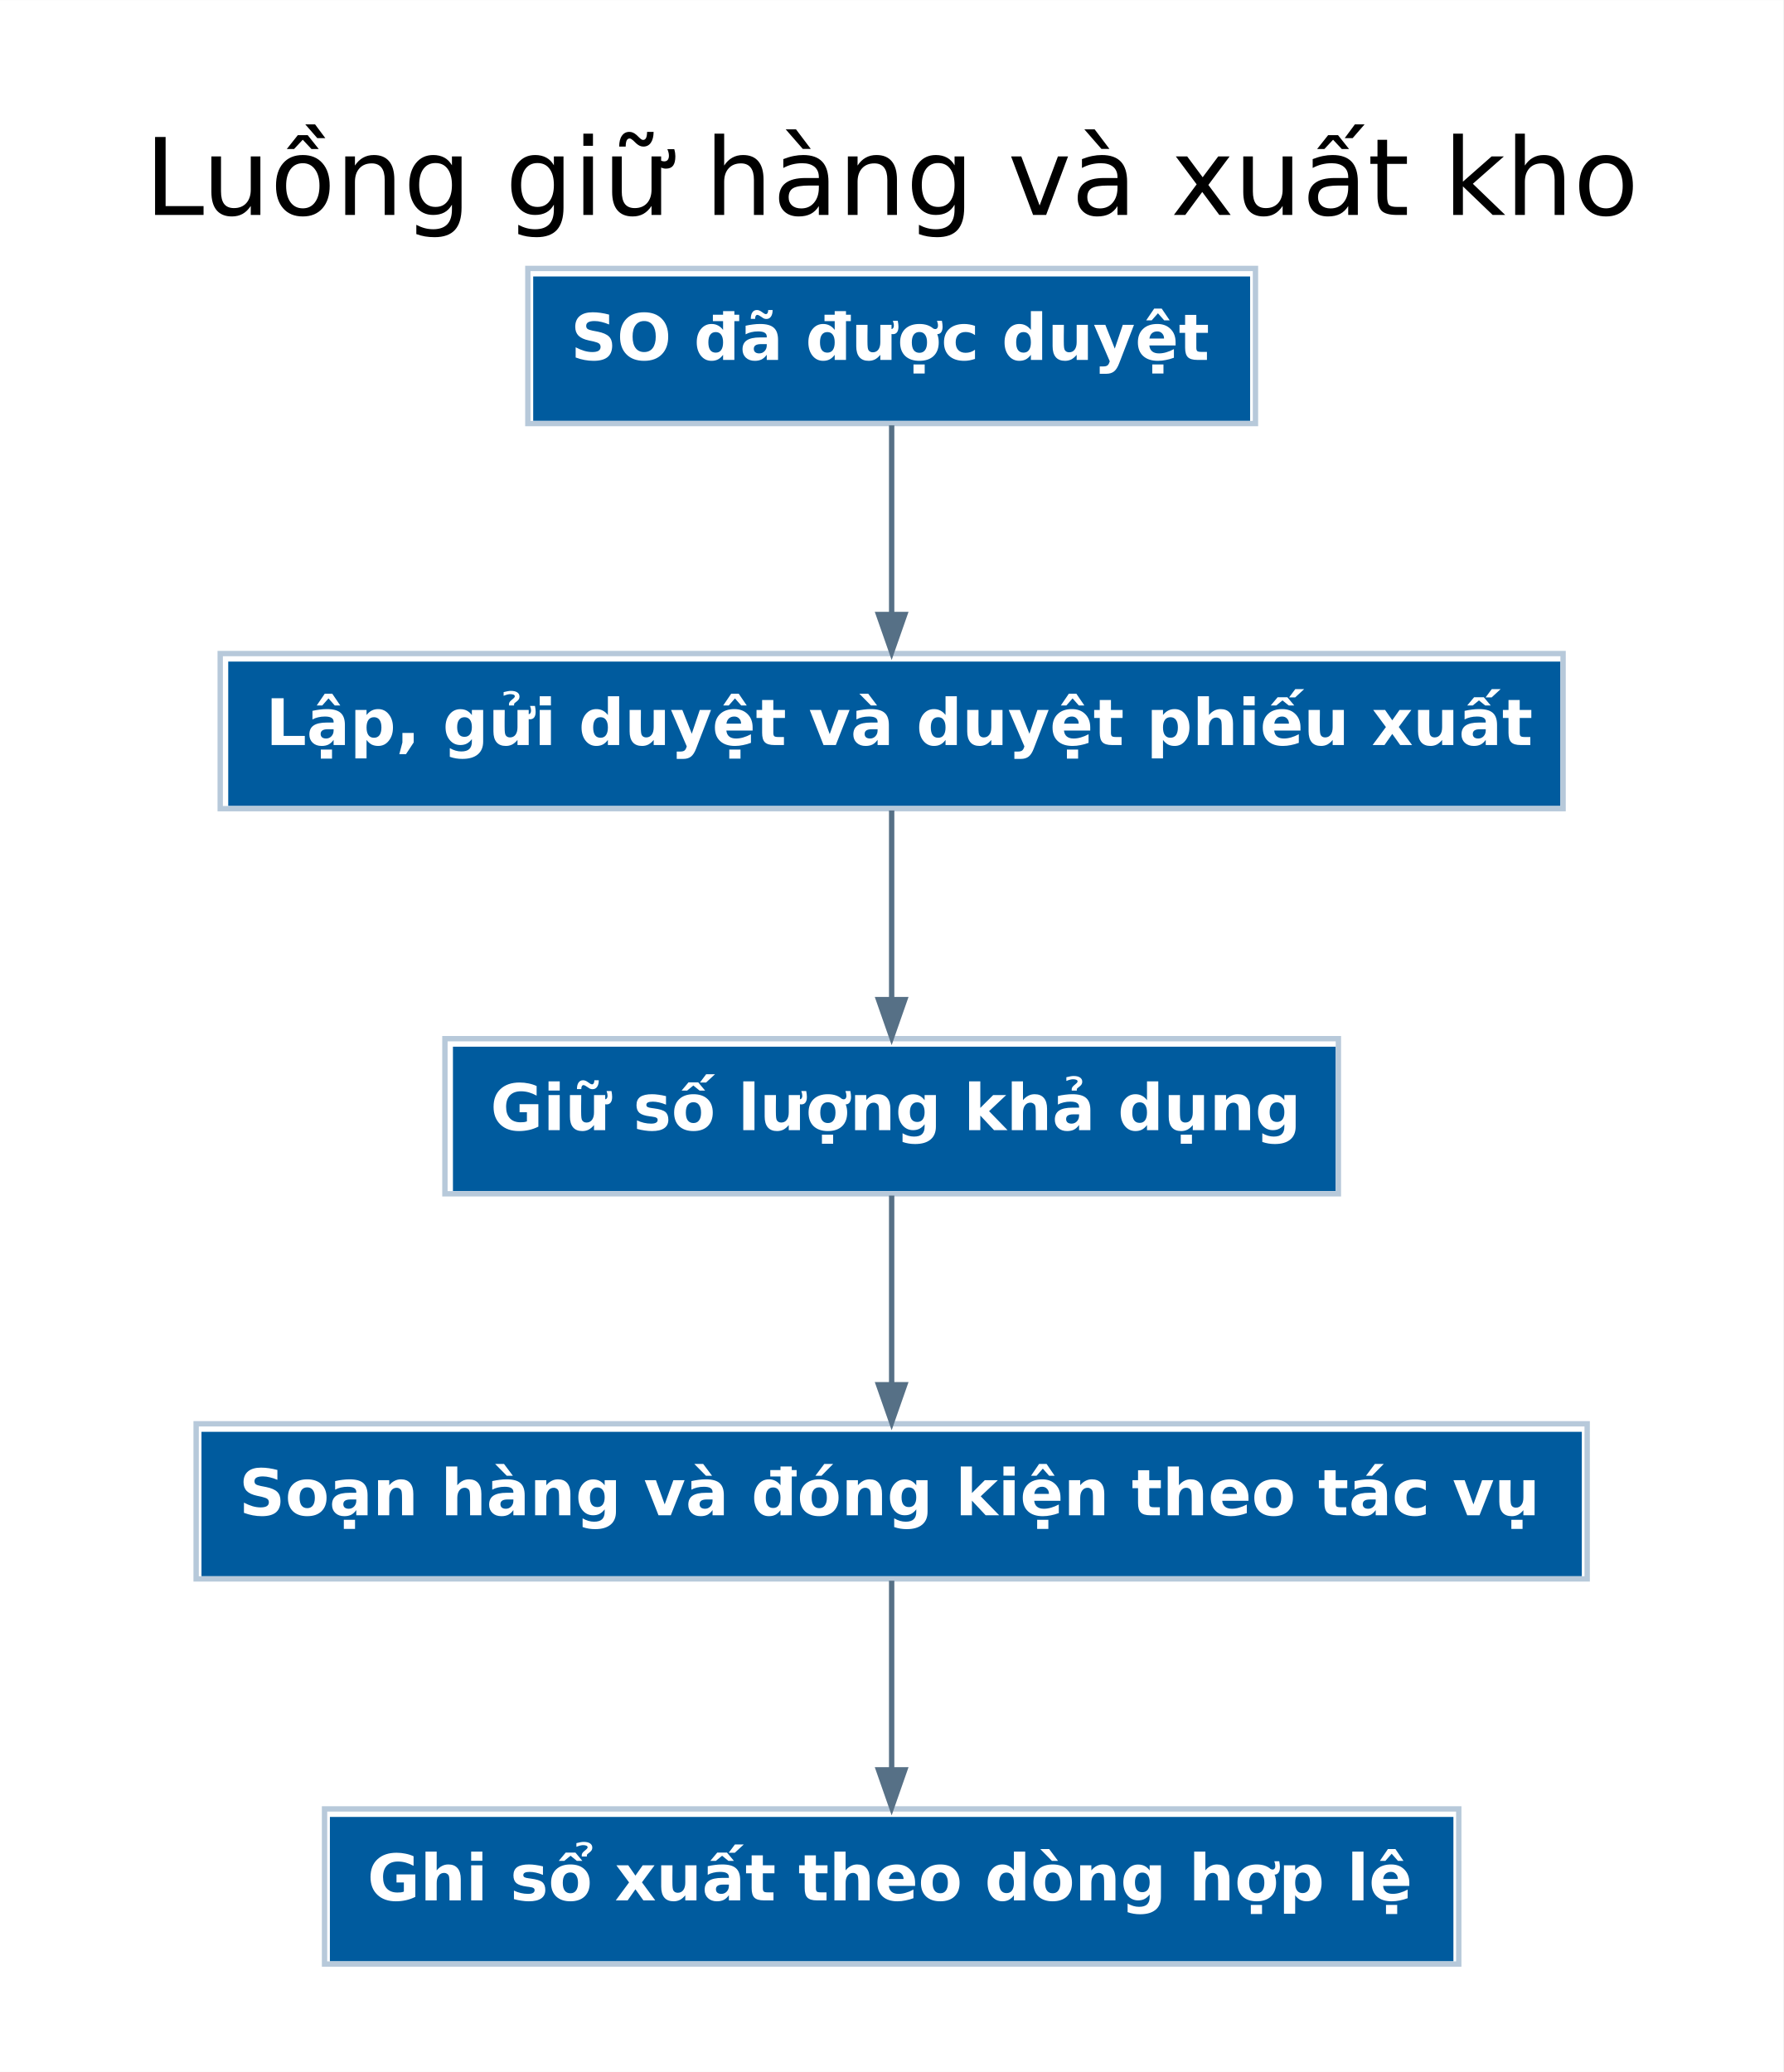
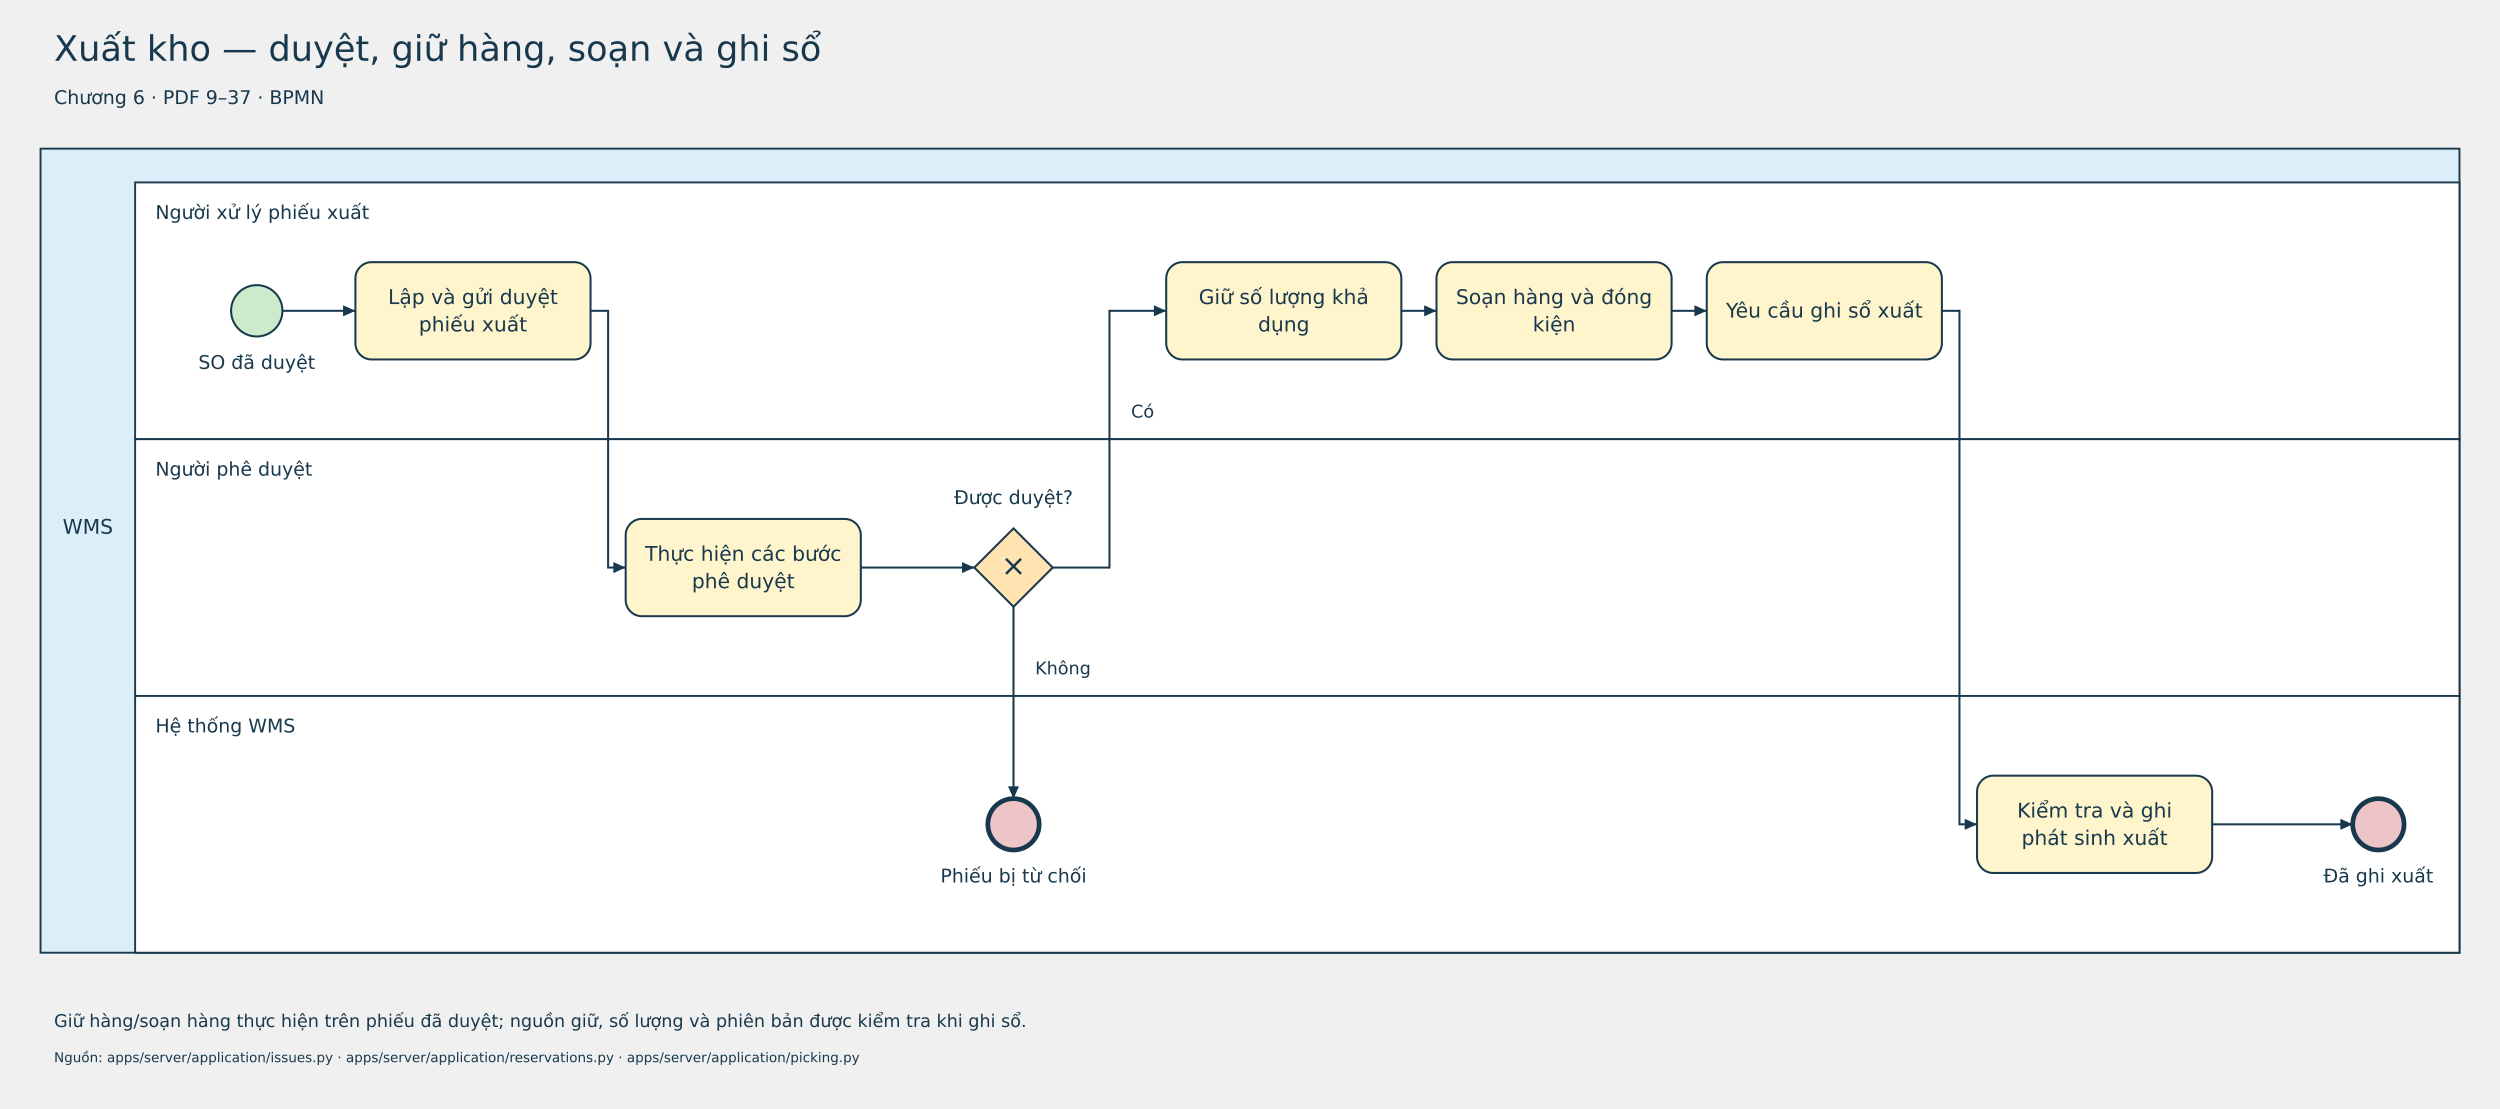
- <svg xmlns="http://www.w3.org/2000/svg" width="333pt" height="387pt" viewBox="0.00 0.00 333.32 387.32">
-   <g id="graph0" class="graph" transform="scale(1 1) rotate(0) translate(20.16 367.16)">
-     <polygon fill="white" stroke="transparent" points="-20.16,20.16 -20.16,-367.16 313.16,-367.16 313.16,20.16 -20.16,20.16" />
-     <text text-anchor="middle" x="146.5" y="-327" font-family="DejaVu Sans" font-size="20.00">Luồng giữ hàng và xuất kho</text>
-     <g id="node1" class="node">
-       <polygon fill="#005b9e" stroke="transparent" points="79.5,-288.5 79.5,-315.5 213.5,-315.5 213.5,-288.5 79.5,-288.5" />
-       <text text-anchor="start" x="86.5" y="-299.9" font-family="DejaVu Sans" font-weight="bold" font-size="12.00" fill="white">SO đã được duyệt</text>
-       <polygon fill="none" stroke="#b7c9da" points="78.5,-288 78.5,-317 214.5,-317 214.5,-288 78.5,-288" />
-     </g>
-     <g id="node2" class="node">
-       <polygon fill="#005b9e" stroke="transparent" points="22.5,-216.5 22.5,-243.5 271.5,-243.5 271.5,-216.5 22.5,-216.5" />
-       <text text-anchor="start" x="29.5" y="-227.9" font-family="DejaVu Sans" font-weight="bold" font-size="12.00" fill="white">Lập, gửi duyệt và duyệt phiếu xuất</text>
-       <polygon fill="none" stroke="#b7c9da" points="21,-216 21,-245 272,-245 272,-216 21,-216" />
-     </g>
-     <g id="edge1" class="edge">
-       <path fill="none" stroke="#567086" d="M146.5,-287.67C146.5,-277.6 146.5,-263.79 146.5,-252.39" />
-       <polygon fill="#567086" stroke="#567086" points="148.95,-252.3 146.5,-245.3 144.05,-252.3 148.95,-252.3" />
-     </g>
-     <g id="node3" class="node">
-       <polygon fill="#005b9e" stroke="transparent" points="64.5,-144.5 64.5,-171.5 229.5,-171.5 229.5,-144.5 64.5,-144.5" />
-       <text text-anchor="start" x="71.5" y="-155.9" font-family="DejaVu Sans" font-weight="bold" font-size="12.00" fill="white">Giữ số lượng khả dụng</text>
-       <polygon fill="none" stroke="#b7c9da" points="63,-144 63,-173 230,-173 230,-144 63,-144" />
-     </g>
-     <g id="edge2" class="edge">
-       <path fill="none" stroke="#567086" d="M146.5,-215.67C146.5,-205.6 146.5,-191.79 146.5,-180.39" />
-       <polygon fill="#567086" stroke="#567086" points="148.95,-180.3 146.5,-173.3 144.05,-180.3 148.95,-180.3" />
-     </g>
-     <g id="node4" class="node">
-       <polygon fill="#005b9e" stroke="transparent" points="17.5,-72.5 17.5,-99.5 275.5,-99.5 275.5,-72.5 17.5,-72.5" />
-       <text text-anchor="start" x="24.5" y="-83.9" font-family="DejaVu Sans" font-weight="bold" font-size="12.00" fill="white">Soạn hàng và đóng kiện theo tác vụ</text>
-       <polygon fill="none" stroke="#b7c9da" points="16.5,-72 16.5,-101 276.5,-101 276.5,-72 16.5,-72" />
-     </g>
-     <g id="edge3" class="edge">
-       <path fill="none" stroke="#567086" d="M146.5,-143.67C146.5,-133.6 146.5,-119.79 146.5,-108.39" />
-       <polygon fill="#567086" stroke="#567086" points="148.95,-108.3 146.5,-101.3 144.05,-108.3 148.95,-108.3" />
-     </g>
-     <g id="node5" class="node">
-       <polygon fill="#005b9e" stroke="transparent" points="41.5,-0.5 41.5,-27.5 251.5,-27.5 251.5,-0.5 41.5,-0.5" />
-       <text text-anchor="start" x="48.5" y="-11.9" font-family="DejaVu Sans" font-weight="bold" font-size="12.00" fill="white">Ghi sổ xuất theo dòng hợp lệ</text>
-       <polygon fill="none" stroke="#b7c9da" points="40.5,0 40.5,-29 252.5,-29 252.5,0 40.5,0" />
-     </g>
-     <g id="edge4" class="edge">
-       <path fill="none" stroke="#567086" d="M146.5,-71.67C146.5,-61.6 146.5,-47.79 146.5,-36.39" />
-       <polygon fill="#567086" stroke="#567086" points="148.95,-36.3 146.5,-29.3 144.05,-36.3 148.95,-36.3" />
-     </g>
-   </g>
+ <svg xmlns="http://www.w3.org/2000/svg" width="1850" height="820" viewBox="0 0 1850 820">
+   <text font-family="DejaVu Sans" font-size="26" text-anchor="start" x="40" y="45.0" fill="#17384d">Xuất kho — duyệt, giữ hàng, soạn và ghi sổ</text>
+   <text font-family="DejaVu Sans" font-size="14" text-anchor="start" x="40" y="77.0" fill="#17384d">Chương 6 · PDF 9–37 · BPMN</text>
+   <rect stroke-width="1.4" x="30" y="110" width="1790" height="595" rx="0" fill="#dceef8" stroke="#17384d" />
+   <text font-family="DejaVu Sans" font-size="15" text-anchor="middle" x="65" y="395.0" fill="#17384d">WMS</text>
+   <rect stroke-width="1.4" x="100" y="135" width="1720" height="190" rx="0" fill="white" stroke="#17384d" />
+   <text font-family="DejaVu Sans" font-size="14" text-anchor="start" x="115" y="162.0" fill="#17384d">Người xử lý phiếu xuất</text>
+   <rect stroke-width="1.4" x="100" y="325" width="1720" height="190" rx="0" fill="white" stroke="#17384d" />
+   <text font-family="DejaVu Sans" font-size="14" text-anchor="start" x="115" y="352.0" fill="#17384d">Người phê duyệt</text>
+   <rect stroke-width="1.4" x="100" y="515" width="1720" height="190" rx="0" fill="white" stroke="#17384d" />
+   <text font-family="DejaVu Sans" font-size="14" text-anchor="start" x="115" y="542.0" fill="#17384d">Hệ thống WMS</text>
+   <polyline stroke-width="1.5" points="209.0,230.0 263.0,230.0" fill="none" stroke="#17384d" />
+   <polygon points="263.0,230.0 253.869,234.078 253.869,225.922" fill="#17384d" />
+   <polyline stroke-width="1.5" points="437.0,230.0 450.0,230.0 450.0,420.0 463.0,420.0" fill="none" stroke="#17384d" />
+   <polygon points="463.0,420.0 453.869,424.078 453.869,415.922" fill="#17384d" />
+   <polyline stroke-width="1.5" points="637.0,420.0 721.0,420.0" fill="none" stroke="#17384d" />
+   <polygon points="721.0,420.0 711.869,424.078 711.869,415.922" fill="#17384d" />
+   <polyline stroke-width="1.5" points="750.0,449.0 750.0,591.0" fill="none" stroke="#17384d" />
+   <polygon points="750.0,591.0 745.922,581.869 754.078,581.869" fill="#17384d" />
+   <text font-family="DejaVu Sans" font-size="13" text-anchor="start" x="766.0" y="499.0" fill="#17384d">Không</text>
+   <polyline stroke-width="1.5" points="779.0,420.0 821.0,420.0 821.0,230.0 863.0,230.0" fill="none" stroke="#17384d" />
+   <polygon points="863.0,230.0 853.869,234.078 853.869,225.922" fill="#17384d" />
+   <text font-family="DejaVu Sans" font-size="13" text-anchor="start" x="837.0" y="309.0" fill="#17384d">Có</text>
+   <polyline stroke-width="1.5" points="1037.0,230.0 1063.0,230.0" fill="none" stroke="#17384d" />
+   <polygon points="1063.0,230.0 1053.869,234.078 1053.869,225.922" fill="#17384d" />
+   <polyline stroke-width="1.5" points="1237.0,230.0 1263.0,230.0" fill="none" stroke="#17384d" />
+   <polygon points="1263.0,230.0 1253.869,234.078 1253.869,225.922" fill="#17384d" />
+   <polyline stroke-width="1.5" points="1437.0,230.0 1450.0,230.0 1450.0,610.0 1463.0,610.0" fill="none" stroke="#17384d" />
+   <polygon points="1463.0,610.0 1453.869,614.078 1453.869,605.922" fill="#17384d" />
+   <polyline stroke-width="1.5" points="1637.0,610.0 1741.0,610.0" fill="none" stroke="#17384d" />
+   <polygon points="1741.0,610.0 1731.869,614.078 1731.869,605.922" fill="#17384d" />
+   <ellipse stroke-width="1.5" cx="190.0" cy="230.0" rx="19.0" ry="19.0" fill="#cdeaca" stroke="#17384d" />
+   <text font-family="DejaVu Sans" font-size="14" text-anchor="middle" x="190.0" y="273.0" fill="#17384d">SO đã duyệt</text>
+   <rect stroke-width="1.5" x="263.0" y="194.0" width="174" height="72" rx="12" fill="#fff5cc" stroke="#17384d" />
+   <text font-family="DejaVu Sans" font-size="15" text-anchor="middle" x="350.0" y="225.0" fill="#17384d">Lập và gửi duyệt</text>
+   <text font-family="DejaVu Sans" font-size="15" text-anchor="middle" x="350.0" y="245.25" fill="#17384d">phiếu xuất</text>
+   <rect stroke-width="1.5" x="463.0" y="384.0" width="174" height="72" rx="12" fill="#fff5cc" stroke="#17384d" />
+   <text font-family="DejaVu Sans" font-size="15" text-anchor="middle" x="550.0" y="415.0" fill="#17384d">Thực hiện các bước</text>
+   <text font-family="DejaVu Sans" font-size="15" text-anchor="middle" x="550.0" y="435.25" fill="#17384d">phê duyệt</text>
+   <polygon stroke-width="1.5" points="750.0,391.0 779.0,420.0 750.0,449.0 721.0,420.0" fill="#ffe3b0" stroke="#17384d" />
+   <text font-family="DejaVu Sans" font-size="22" text-anchor="middle" x="750.0" y="426.0" fill="#17384d">×</text>
+   <text font-family="DejaVu Sans" font-size="14" text-anchor="middle" x="750.0" y="373.0" fill="#17384d">Được duyệt?</text>
+   <ellipse stroke-width="3.5" cx="750.0" cy="610.0" rx="19.0" ry="19.0" fill="#edc5c6" stroke="#17384d" />
+   <text font-family="DejaVu Sans" font-size="14" text-anchor="middle" x="750.0" y="653.0" fill="#17384d">Phiếu bị từ chối</text>
+   <rect stroke-width="1.5" x="863.0" y="194.0" width="174" height="72" rx="12" fill="#fff5cc" stroke="#17384d" />
+   <text font-family="DejaVu Sans" font-size="15" text-anchor="middle" x="950.0" y="225.0" fill="#17384d">Giữ số lượng khả</text>
+   <text font-family="DejaVu Sans" font-size="15" text-anchor="middle" x="950.0" y="245.25" fill="#17384d">dụng</text>
+   <rect stroke-width="1.5" x="1063.0" y="194.0" width="174" height="72" rx="12" fill="#fff5cc" stroke="#17384d" />
+   <text font-family="DejaVu Sans" font-size="15" text-anchor="middle" x="1150.0" y="225.0" fill="#17384d">Soạn hàng và đóng</text>
+   <text font-family="DejaVu Sans" font-size="15" text-anchor="middle" x="1150.0" y="245.25" fill="#17384d">kiện</text>
+   <rect stroke-width="1.5" x="1263.0" y="194.0" width="174" height="72" rx="12" fill="#fff5cc" stroke="#17384d" />
+   <text font-family="DejaVu Sans" font-size="15" text-anchor="middle" x="1350.0" y="235.0" fill="#17384d">Yêu cầu ghi sổ xuất</text>
+   <rect stroke-width="1.5" x="1463.0" y="574.0" width="174" height="72" rx="12" fill="#fff5cc" stroke="#17384d" />
+   <text font-family="DejaVu Sans" font-size="15" text-anchor="middle" x="1550.0" y="605.0" fill="#17384d">Kiểm tra và ghi</text>
+   <text font-family="DejaVu Sans" font-size="15" text-anchor="middle" x="1550.0" y="625.25" fill="#17384d">phát sinh xuất</text>
+   <ellipse stroke-width="3.5" cx="1760.0" cy="610.0" rx="19.0" ry="19.0" fill="#edc5c6" stroke="#17384d" />
+   <text font-family="DejaVu Sans" font-size="14" text-anchor="middle" x="1760.0" y="653.0" fill="#17384d">Đã ghi xuất</text>
+   <text font-family="DejaVu Sans" font-size="13" text-anchor="start" x="40" y="760.0" fill="#17384d">Giữ hàng/soạn hàng thực hiện trên phiếu đã duyệt; nguồn giữ, số lượng và phiên bản được kiểm tra khi ghi sổ.</text>
+   <text font-family="DejaVu Sans" font-size="10" text-anchor="start" x="40" y="786.0" fill="#17384d">Nguồn: apps/server/application/issues.py · apps/server/application/reservations.py · apps/server/application/picking.py</text>
</svg>
